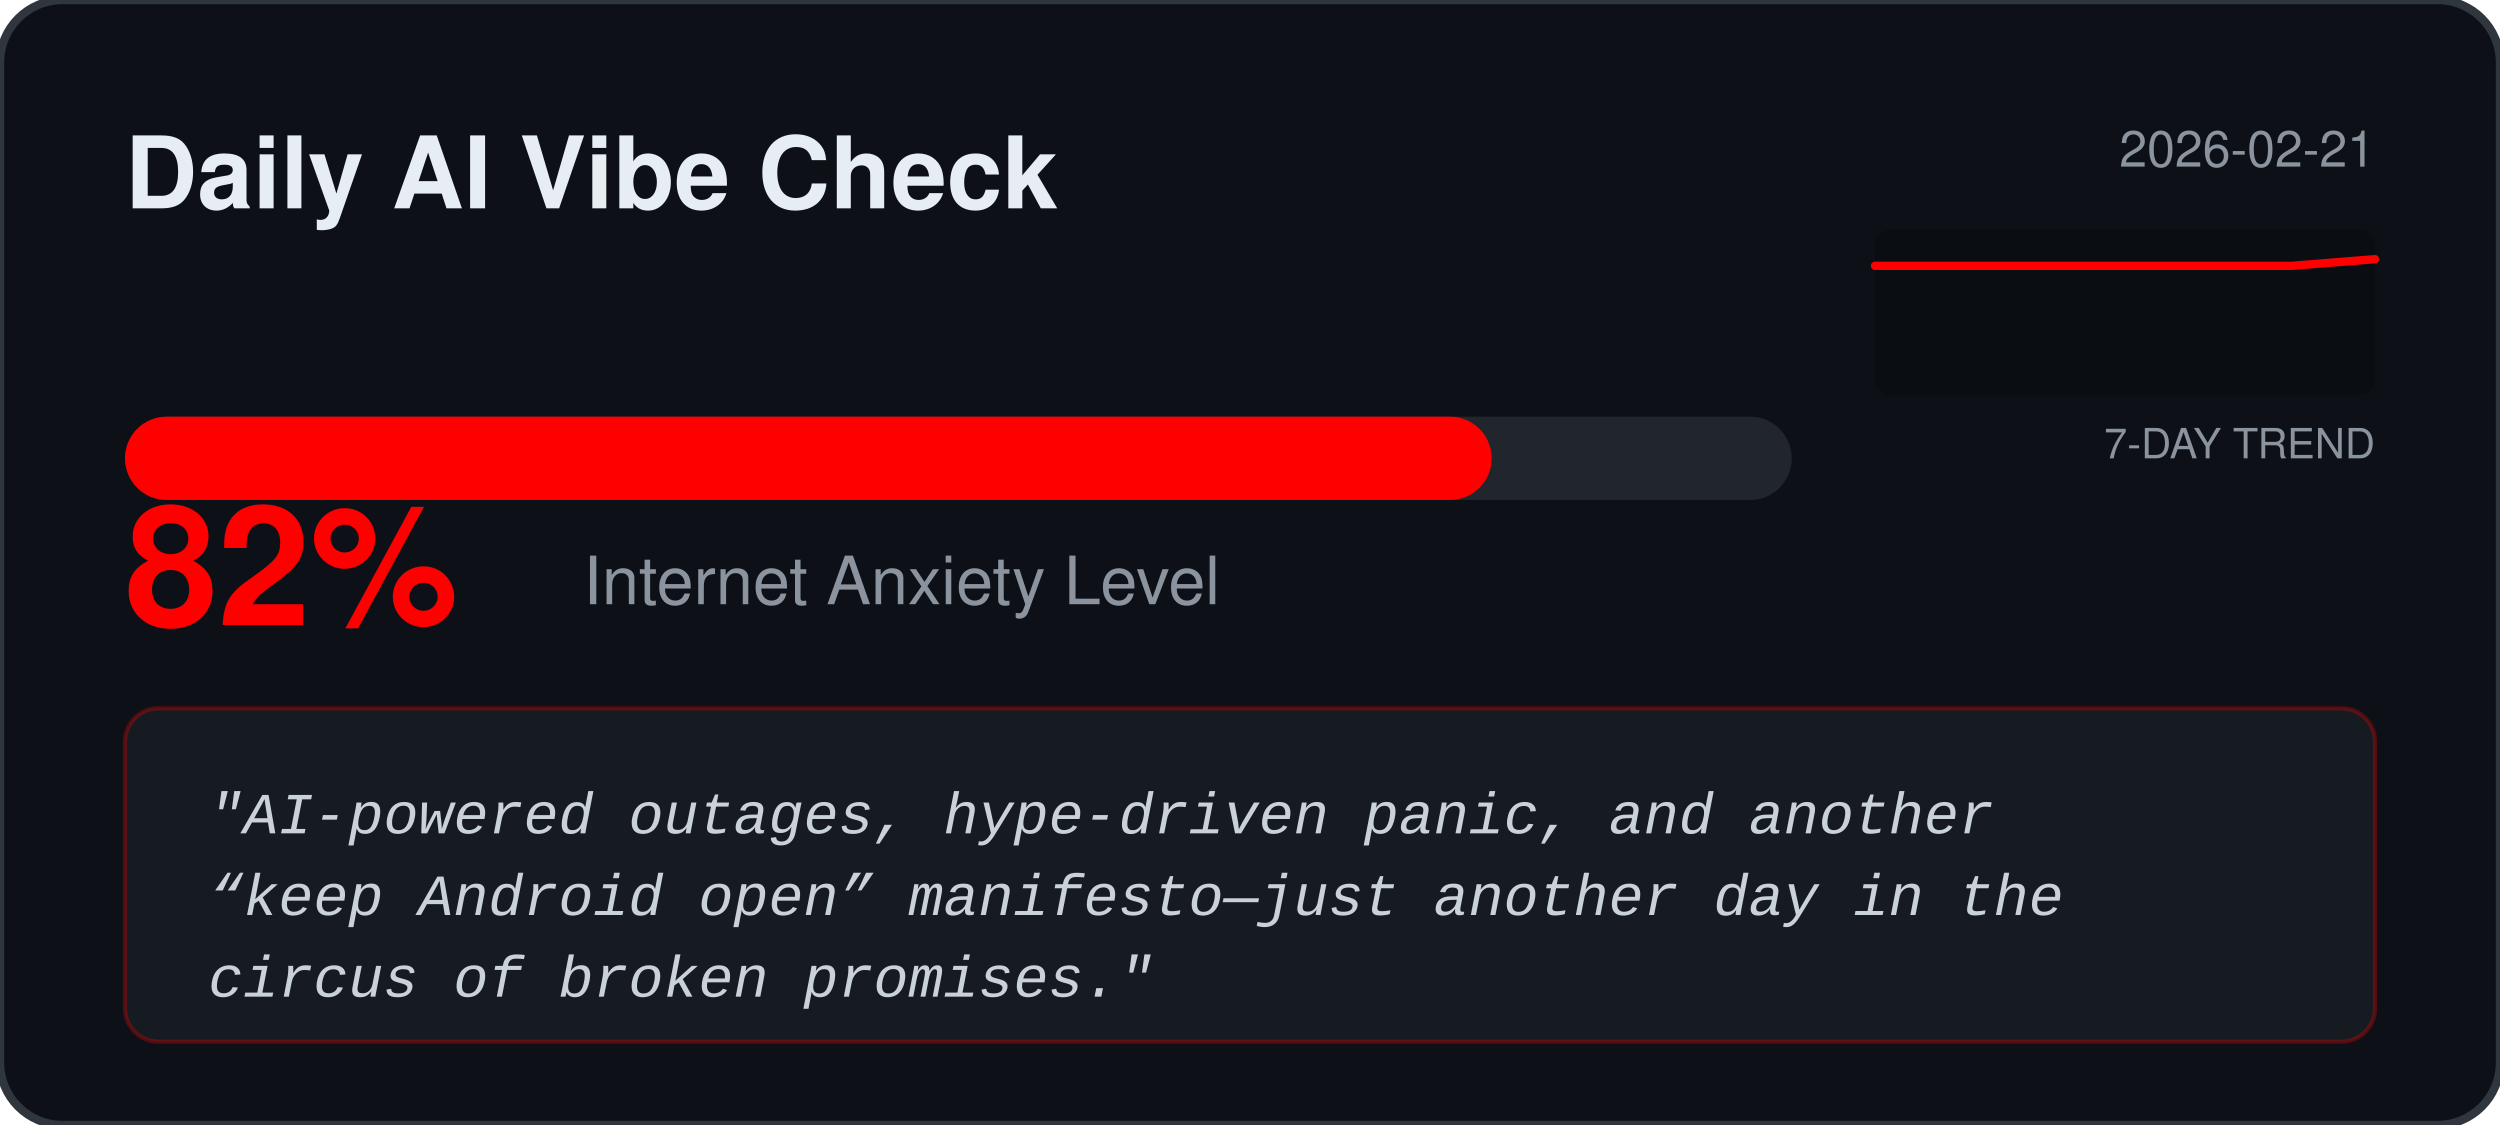
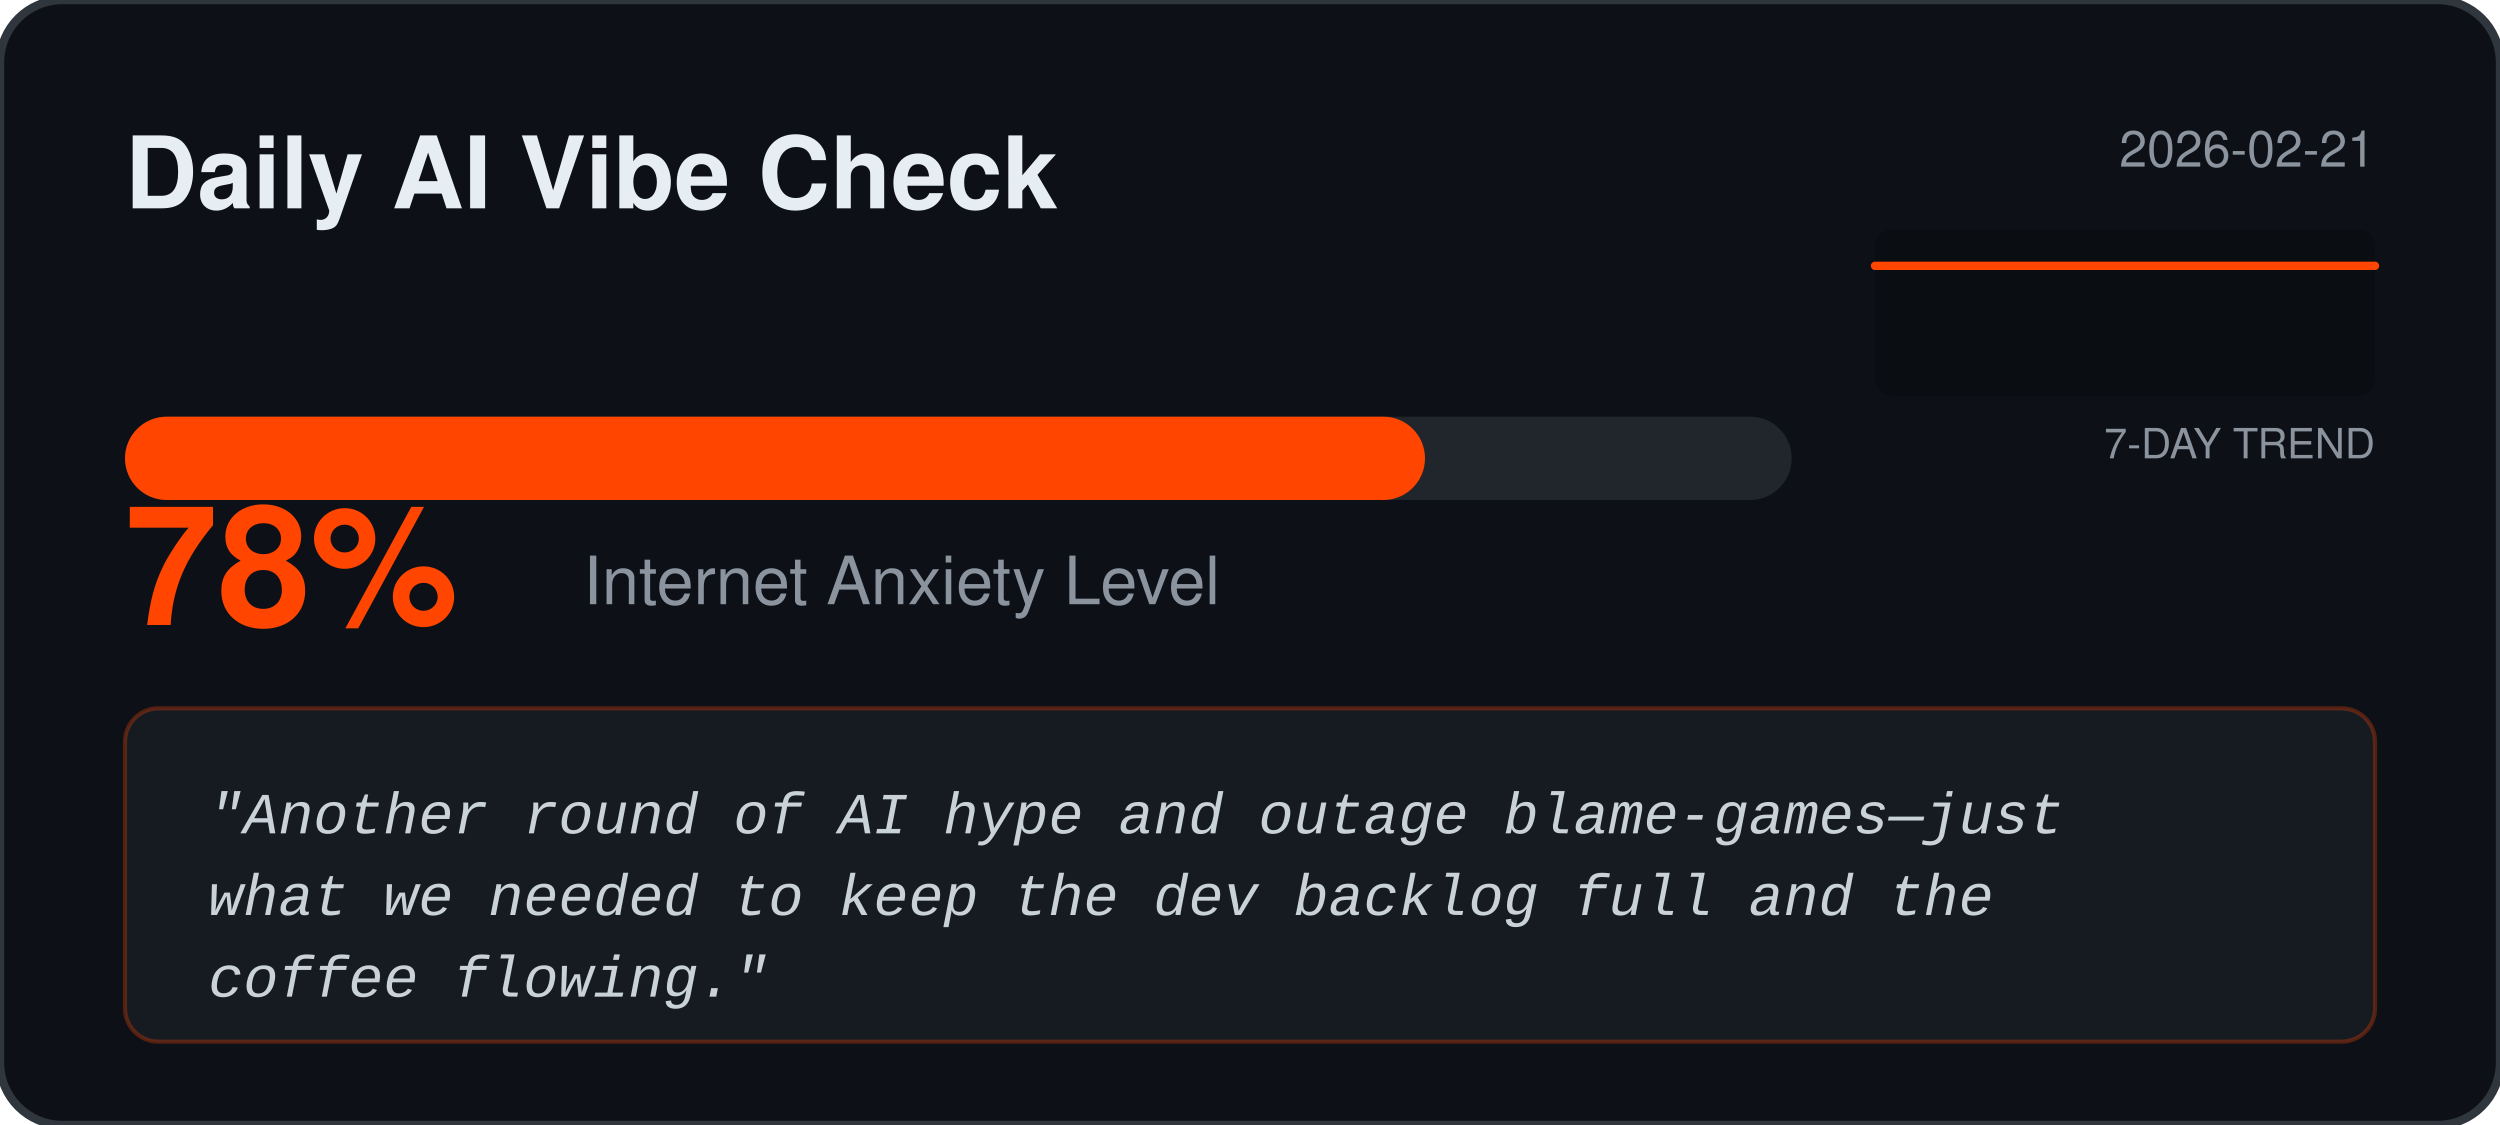
<svg xmlns="http://www.w3.org/2000/svg" width="600" height="270" viewBox="0 0 600 270" fill="none">
  <rect width="600" height="270" rx="15" fill="#0D1117" stroke="#30363D" stroke-width="2" />
  <text x="30" y="50" fill="#E6EDF3" font-family="Segoe UI, Helvetica, sans-serif" font-weight="bold" font-size="24">Daily AI Vibe Check</text>
  <text x="570" y="40" fill="#8B949E" font-family="Segoe UI, Helvetica, sans-serif" font-size="12" text-anchor="end">2026-02-21</text>
  <rect x="450" y="55" width="120" height="40" fill="#000000" fill-opacity="0.2" rx="4" />
  <text x="570" y="110" fill="#8B949E" font-family="Segoe UI, Helvetica, sans-serif" font-size="10" text-anchor="end">7-DAY TREND</text>
-   <polyline points="450.0,63.8 470.0,63.8 490.0,63.8 510.0,63.8 530.0,63.8 550.0,63.8 570.0,62.2" fill="none" stroke="#FF0000" stroke-width="2" stroke-linecap="round" stroke-linejoin="round" />
+   <polyline points="450.0,63.8 470.0,63.8 490.0,63.8 510.0,63.8 530.0,63.8 550.0,63.8 570.0,63.8" fill="none" stroke="#FF4500" stroke-width="2" stroke-linecap="round" stroke-linejoin="round" />
  <rect x="30" y="100" width="400" height="20" rx="10" fill="#21262D" />
-   <rect x="30" y="100" width="328.0" height="20" rx="10" fill="#FF0000" />
-   <text x="30" y="150" fill="#FF0000" font-family="Segoe UI, Helvetica, sans-serif" font-weight="bold" font-size="40">82%</text>
+   <rect x="30" y="100" width="312.0" height="20" rx="10" fill="#FF4500" />
+   <text x="30" y="150" fill="#FF4500" font-family="Segoe UI, Helvetica, sans-serif" font-weight="bold" font-size="40">78%</text>
  <text x="140" y="145" fill="#8B949E" font-family="Segoe UI, Helvetica, sans-serif" font-size="16">Internet Anxiety Level</text>
-   <rect x="30" y="170" width="540" height="80" rx="8" fill="#161B22" stroke="#FF0000" stroke-opacity="0.3" />
+   <rect x="30" y="170" width="540" height="80" rx="8" fill="#161B22" stroke="#FF4500" stroke-opacity="0.3" />
  <text x="50" y="200" fill="#C9D1D9" font-family="Courier New, monospace" font-size="14" font-style="italic">
-     <tspan x="50" dy="0">"AI‑powered outages, hype‑driven panic, and another</tspan>
-     <tspan x="50" dy="1.4em">“keep Android open” manifesto—just another day in the</tspan>
-     <tspan x="50" dy="1.4em">circus of broken promises."</tspan>
+     <tspan x="50" dy="0">"Another round of AI hype and outage blame‑games—just</tspan>
+     <tspan x="50" dy="1.4em">what we needed to keep the dev backlog full and the</tspan>
+     <tspan x="50" dy="1.4em">coffee flowing."</tspan>
  </text>
</svg>
